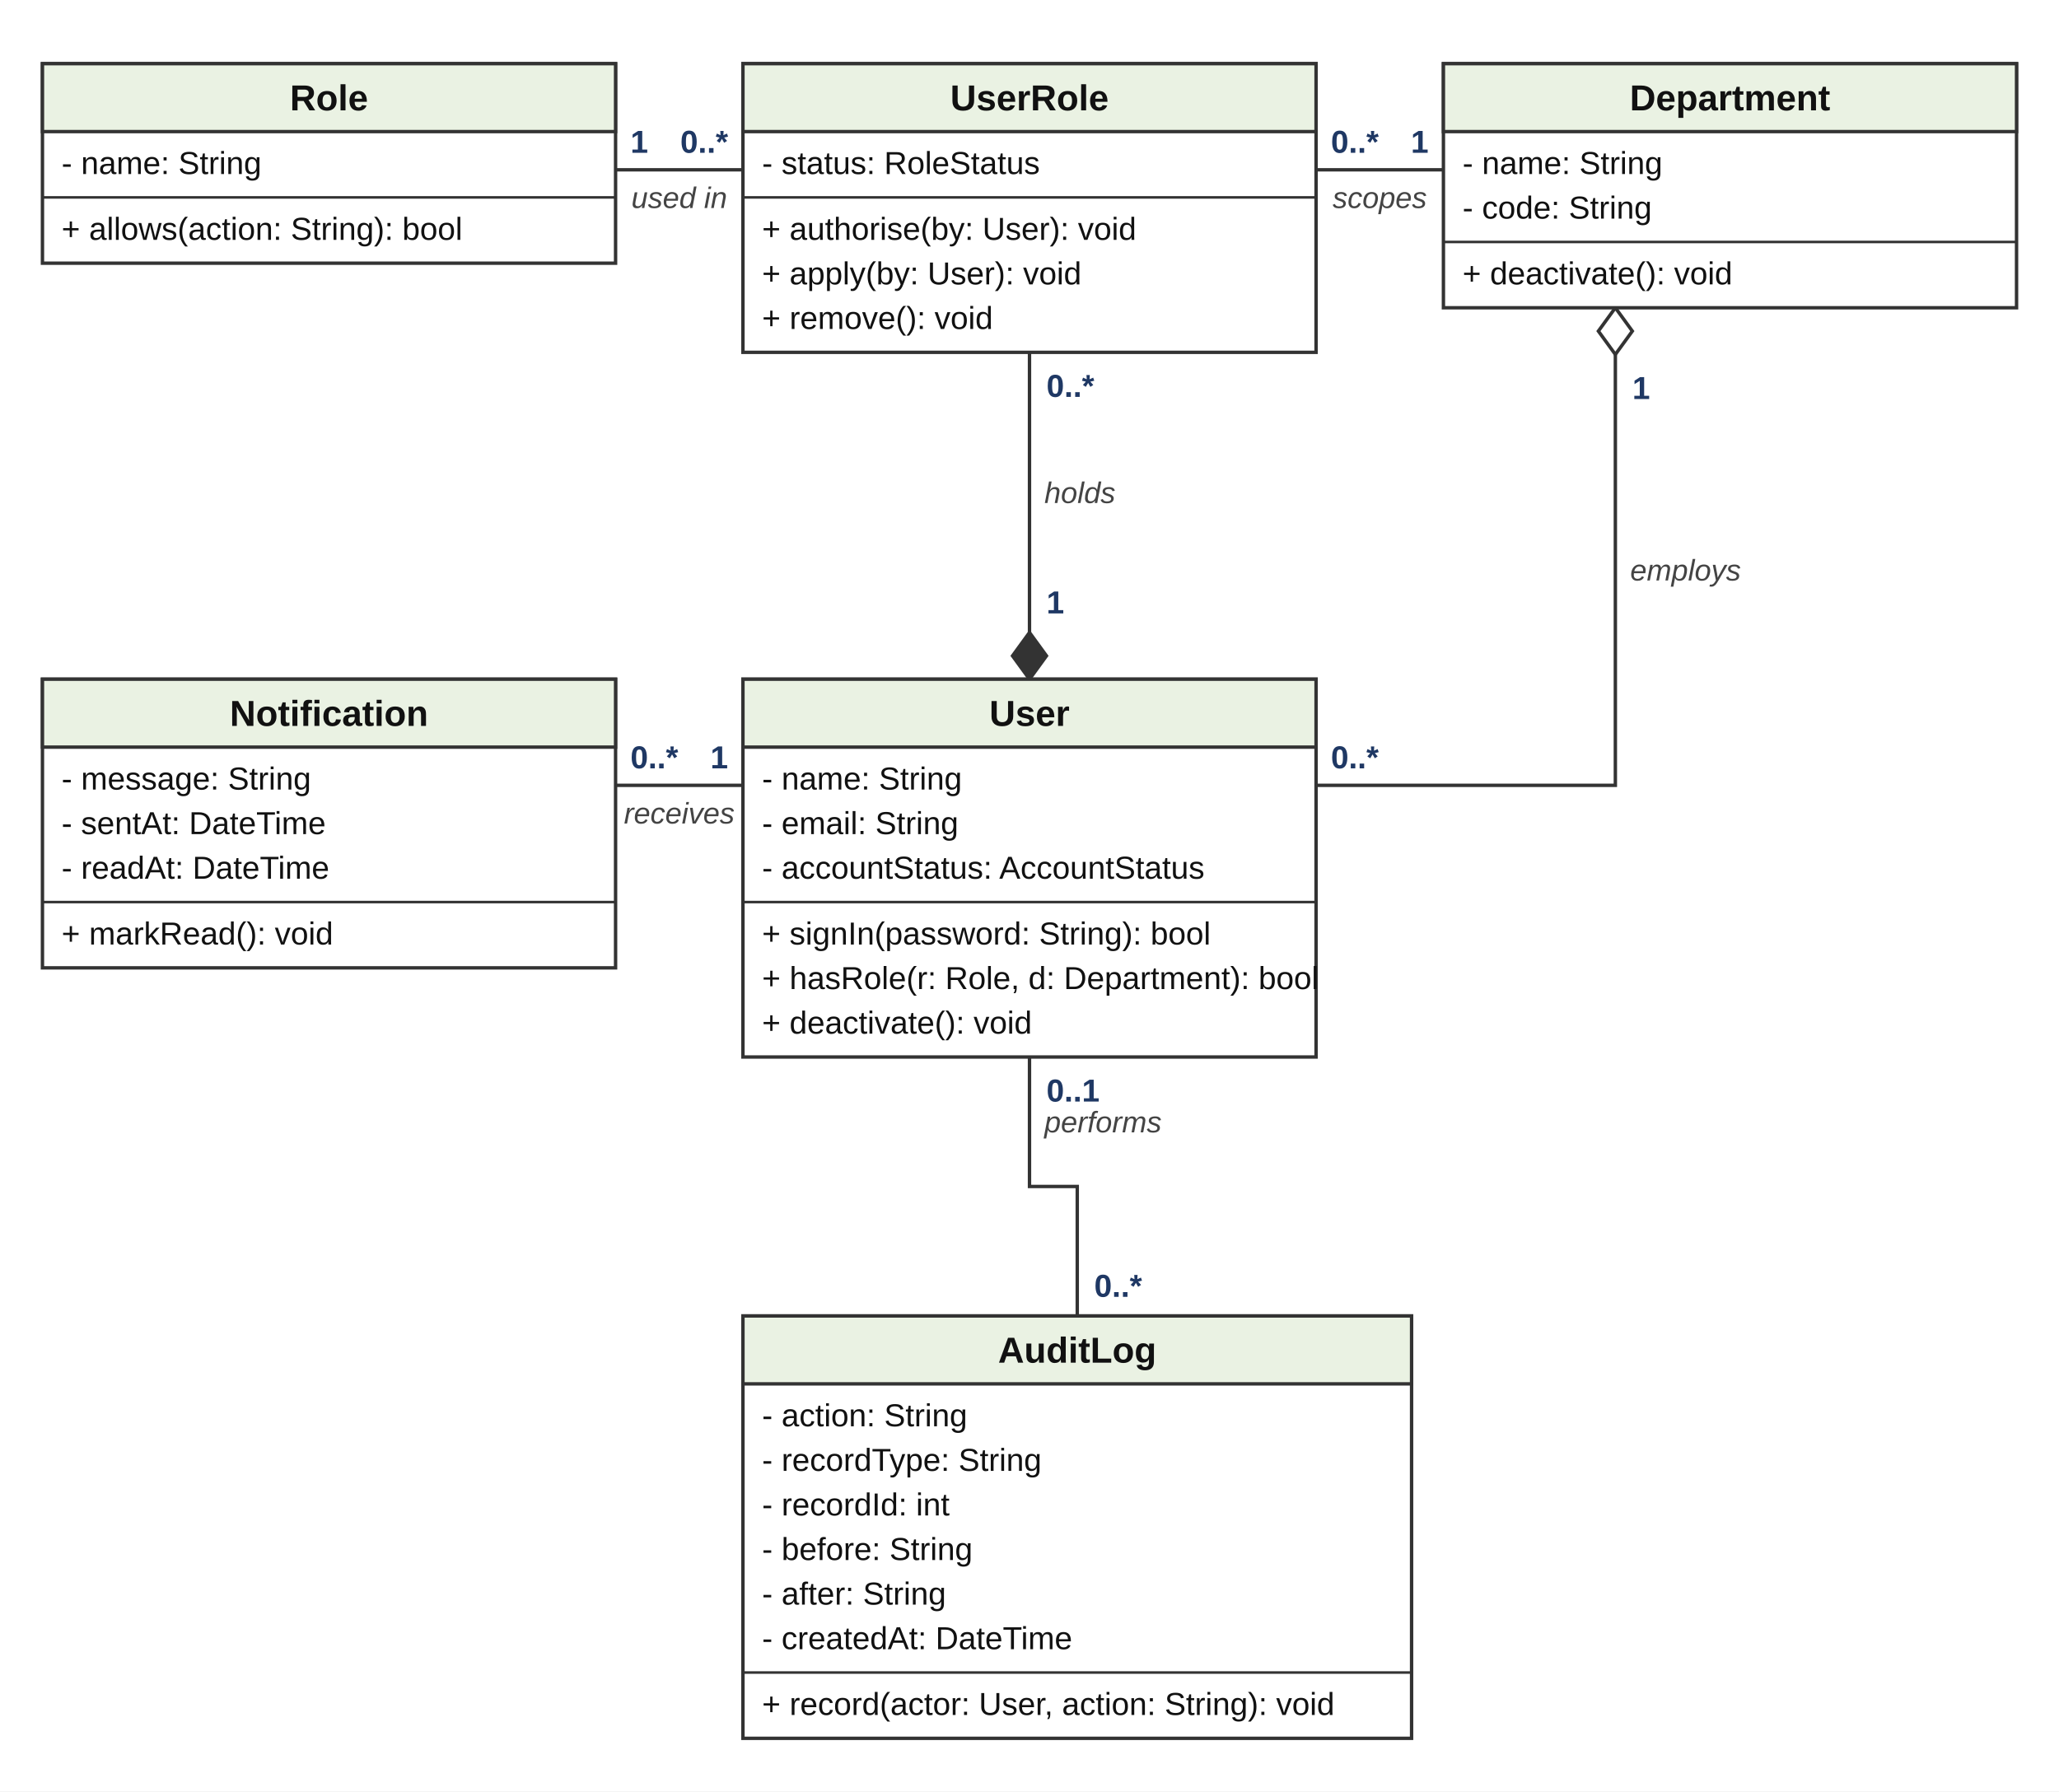
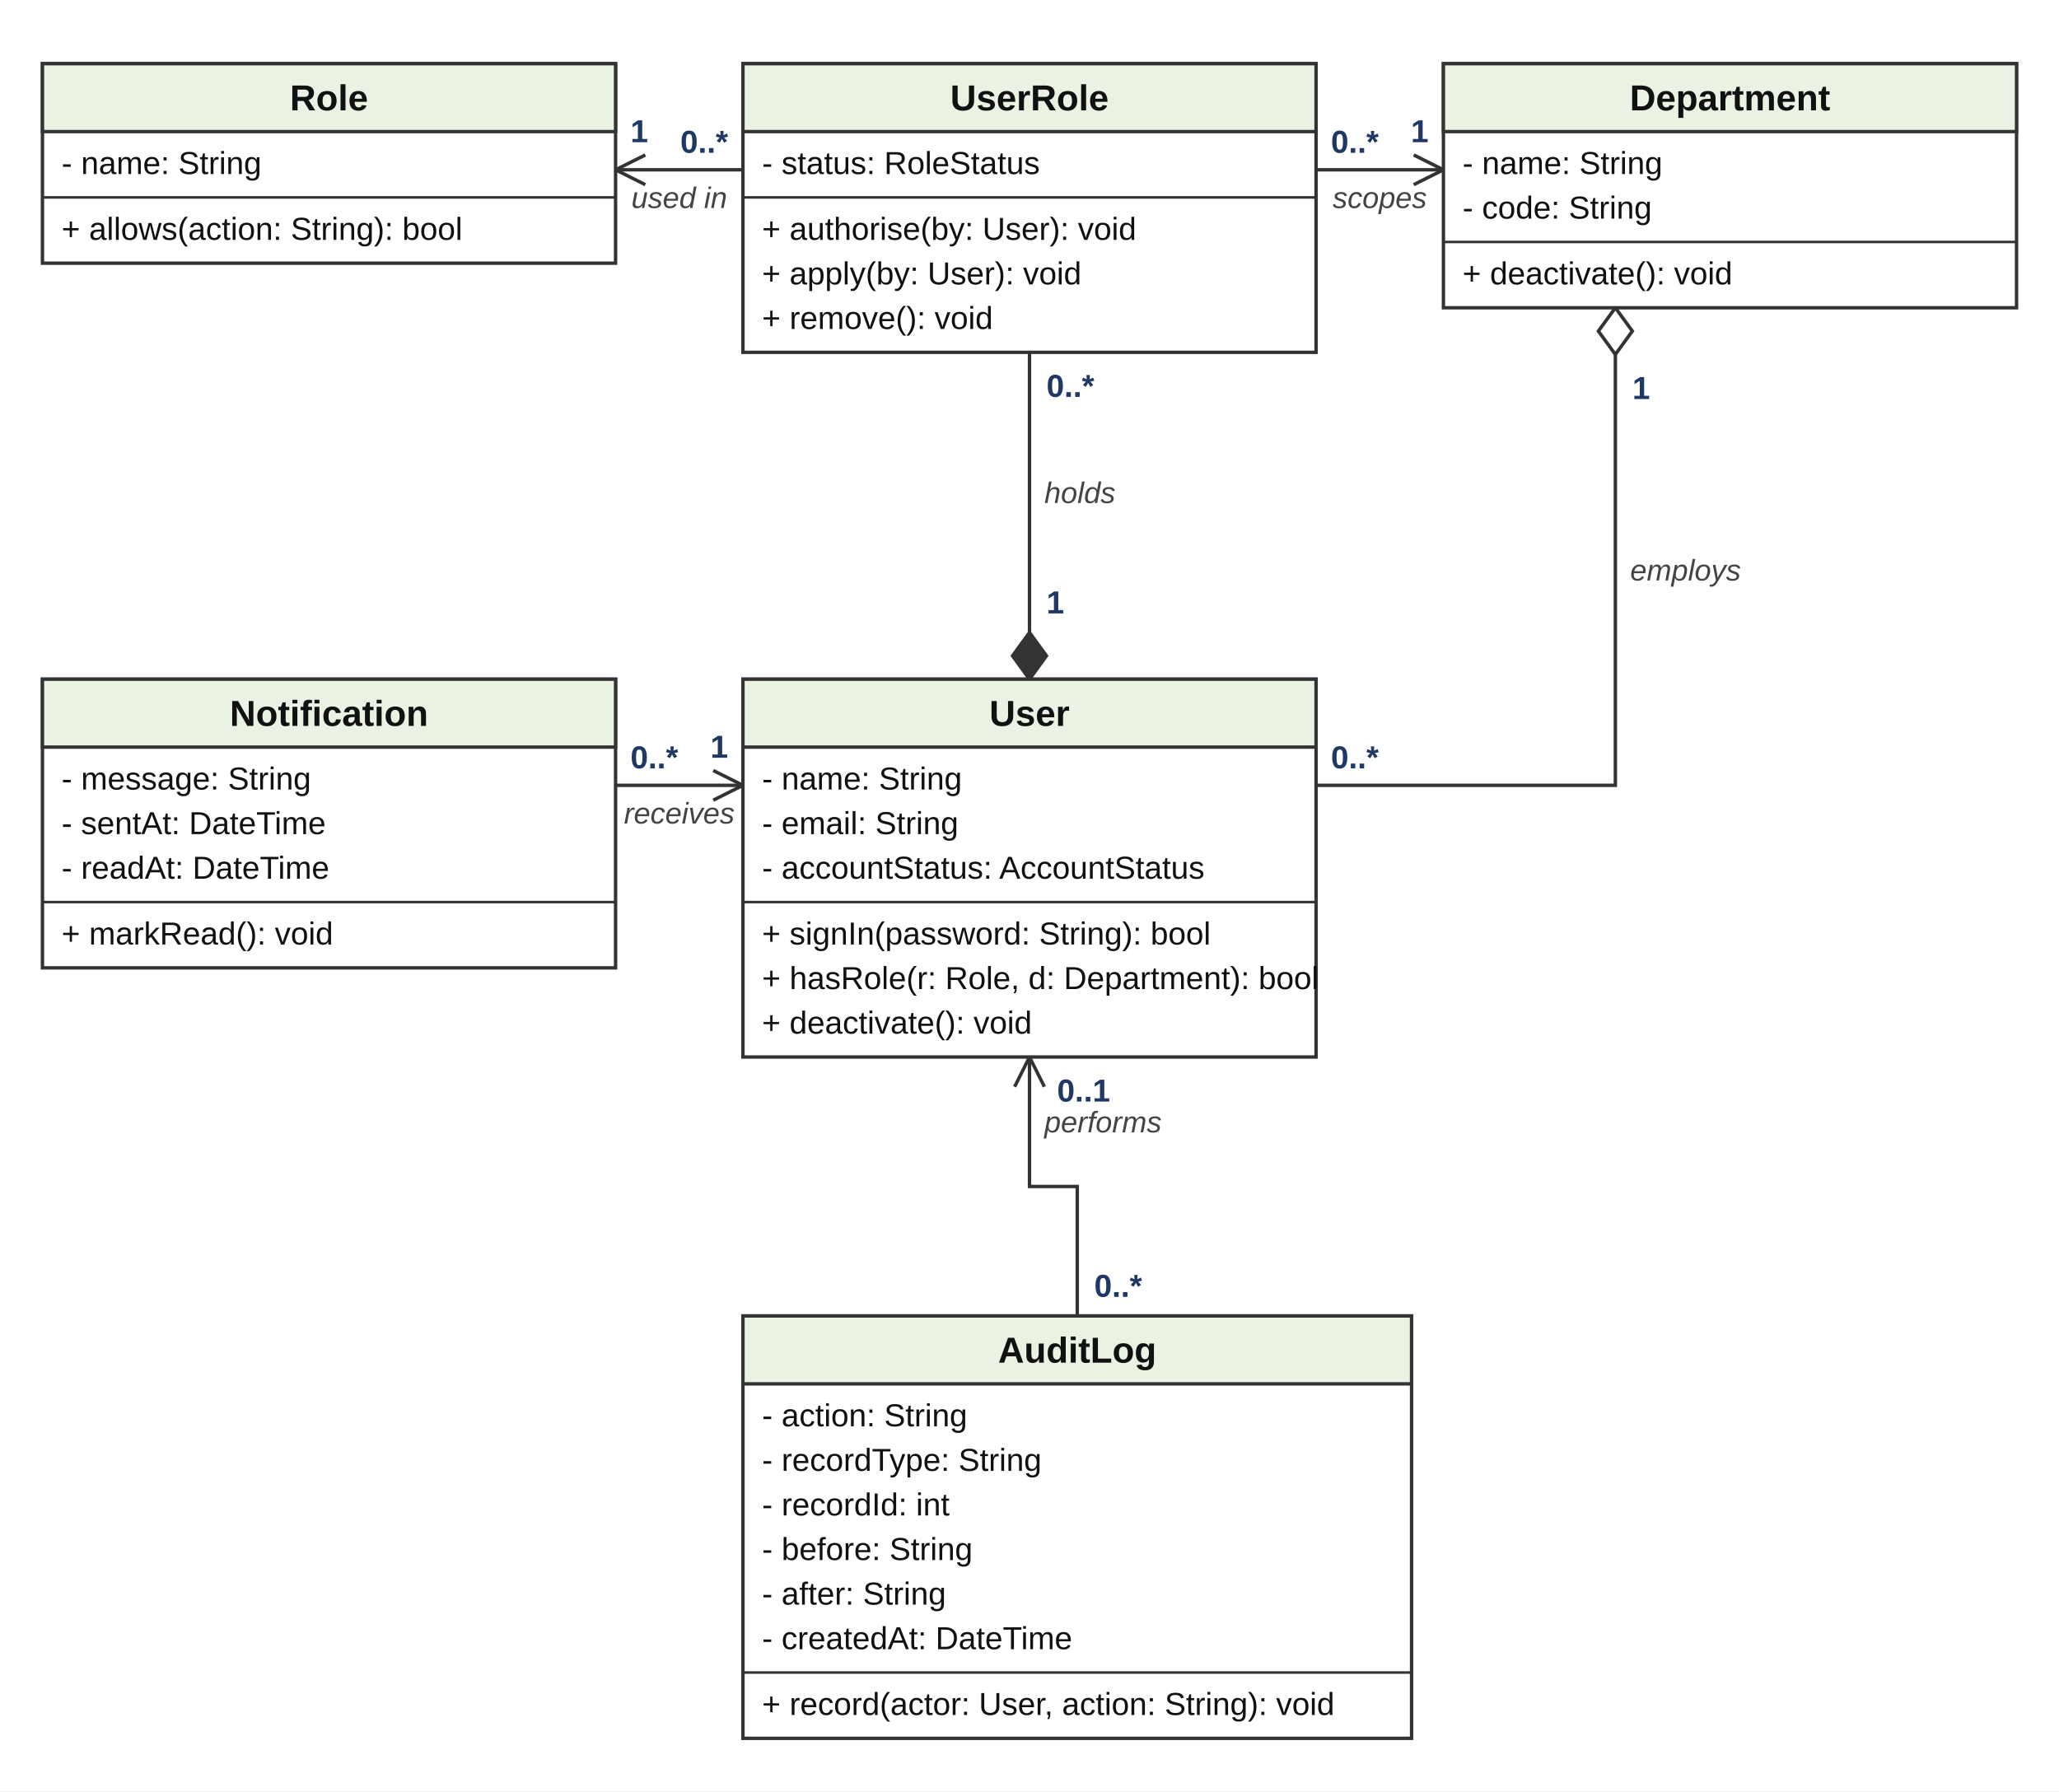
<svg xmlns="http://www.w3.org/2000/svg" width="970" height="844" viewBox="0 0 970 844">
  <rect width="100%" height="100%" fill="#fff" />
  <polyline points="290,80 350,80" fill="none" stroke="#333" stroke-width="1.6" />
-   <text x="297" y="72" text-anchor="start" font-family="Segoe UI, Arial, sans-serif" font-size="15" font-weight="700" fill="#1F3864">1</text>
+   <polyline points="304,87 290,80 304,73" fill="none" stroke="#333" stroke-width="1.6" />
+   <text x="297" y="67" text-anchor="start" font-family="Segoe UI, Arial, sans-serif" font-size="15" font-weight="700" fill="#1F3864">1</text>
  <text x="343" y="72" text-anchor="end" font-family="Segoe UI, Arial, sans-serif" font-size="15" font-weight="700" fill="#1F3864">0..*</text>
  <text x="320" y="98" text-anchor="middle" font-family="Segoe UI, Arial, sans-serif" font-size="14" font-style="italic" fill="#444">used in</text>
  <polyline points="680,80 620,80" fill="none" stroke="#333" stroke-width="1.6" />
-   <text x="673" y="72" text-anchor="end" font-family="Segoe UI, Arial, sans-serif" font-size="15" font-weight="700" fill="#1F3864">1</text>
+   <polyline points="666,73 680,80 666,87" fill="none" stroke="#333" stroke-width="1.6" />
+   <text x="673" y="67" text-anchor="end" font-family="Segoe UI, Arial, sans-serif" font-size="15" font-weight="700" fill="#1F3864">1</text>
  <text x="627" y="72" text-anchor="start" font-family="Segoe UI, Arial, sans-serif" font-size="15" font-weight="700" fill="#1F3864">0..*</text>
  <text x="650" y="98" text-anchor="middle" font-family="Segoe UI, Arial, sans-serif" font-size="14" font-style="italic" fill="#444">scopes</text>
  <path d="M485 320 L493 309 L485 298 L477 309 Z" fill="#333" stroke="#333" stroke-width="1.6" />
  <polyline points="485,298 485,166" fill="none" stroke="#333" stroke-width="1.6" />
  <text x="493" y="289" text-anchor="start" font-family="Segoe UI, Arial, sans-serif" font-size="15" font-weight="700" fill="#1F3864">1</text>
  <text x="493" y="187" text-anchor="start" font-family="Segoe UI, Arial, sans-serif" font-size="15" font-weight="700" fill="#1F3864">0..*</text>
  <text x="492" y="237" text-anchor="start" font-family="Segoe UI, Arial, sans-serif" font-size="14" font-style="italic" fill="#444">holds</text>
  <path d="M761 145 L753 156 L761 167 L769 156 Z" fill="#fff" stroke="#333" stroke-width="1.6" />
  <polyline points="761,167 761,370 620,370" fill="none" stroke="#333" stroke-width="1.6" />
  <text x="769" y="188" text-anchor="start" font-family="Segoe UI, Arial, sans-serif" font-size="15" font-weight="700" fill="#1F3864">1</text>
  <text x="627" y="362" text-anchor="start" font-family="Segoe UI, Arial, sans-serif" font-size="15" font-weight="700" fill="#1F3864">0..*</text>
  <text x="768" y="273.5" text-anchor="start" font-family="Segoe UI, Arial, sans-serif" font-size="14" font-style="italic" fill="#444">employs</text>
  <polyline points="350,370 290,370" fill="none" stroke="#333" stroke-width="1.6" />
-   <text x="343" y="362" text-anchor="end" font-family="Segoe UI, Arial, sans-serif" font-size="15" font-weight="700" fill="#1F3864">1</text>
+   <polyline points="336,363 350,370 336,377" fill="none" stroke="#333" stroke-width="1.6" />
+   <text x="343" y="357" text-anchor="end" font-family="Segoe UI, Arial, sans-serif" font-size="15" font-weight="700" fill="#1F3864">1</text>
  <text x="297" y="362" text-anchor="start" font-family="Segoe UI, Arial, sans-serif" font-size="15" font-weight="700" fill="#1F3864">0..*</text>
  <text x="320" y="388" text-anchor="middle" font-family="Segoe UI, Arial, sans-serif" font-size="14" font-style="italic" fill="#444">receives</text>
  <polyline points="485,498 485,559 507.5,559 507.5,620" fill="none" stroke="#333" stroke-width="1.6" />
-   <text x="493" y="519" text-anchor="start" font-family="Segoe UI, Arial, sans-serif" font-size="15" font-weight="700" fill="#1F3864">0..1</text>
+   <polyline points="478,512 485,498 492,512" fill="none" stroke="#333" stroke-width="1.6" />
+   <text x="498" y="519" text-anchor="start" font-family="Segoe UI, Arial, sans-serif" font-size="15" font-weight="700" fill="#1F3864">0..1</text>
  <text x="515.5" y="611" text-anchor="start" font-family="Segoe UI, Arial, sans-serif" font-size="15" font-weight="700" fill="#1F3864">0..*</text>
  <text x="492" y="533.5" text-anchor="start" font-family="Segoe UI, Arial, sans-serif" font-size="14" font-style="italic" fill="#444">performs</text>
  <rect x="20" y="30" width="270" height="94" fill="#fff" stroke="#333" stroke-width="1.6" />
  <rect x="20" y="30" width="270" height="32" fill="#eaf2e3" stroke="#333" stroke-width="1.6" />
  <text x="155" y="52" text-anchor="middle" font-family="Segoe UI, Arial, sans-serif" font-size="17" font-weight="700" fill="#111">Role</text>
  <text x="29" y="82" font-family="Segoe UI, Arial, sans-serif" font-size="15" fill="#111">- name: String</text>
  <line x1="20" y1="93" x2="290" y2="93" stroke="#333" stroke-width="1.2" />
  <text x="29" y="113" font-family="Segoe UI, Arial, sans-serif" font-size="15" fill="#111">+ allows(action: String): bool</text>
  <rect x="350" y="30" width="270" height="136" fill="#fff" stroke="#333" stroke-width="1.6" />
  <rect x="350" y="30" width="270" height="32" fill="#eaf2e3" stroke="#333" stroke-width="1.6" />
  <text x="485" y="52" text-anchor="middle" font-family="Segoe UI, Arial, sans-serif" font-size="17" font-weight="700" fill="#111">UserRole</text>
  <text x="359" y="82" font-family="Segoe UI, Arial, sans-serif" font-size="15" fill="#111">- status: RoleStatus</text>
  <line x1="350" y1="93" x2="620" y2="93" stroke="#333" stroke-width="1.2" />
  <text x="359" y="113" font-family="Segoe UI, Arial, sans-serif" font-size="15" fill="#111">+ authorise(by: User): void</text>
  <text x="359" y="134" font-family="Segoe UI, Arial, sans-serif" font-size="15" fill="#111">+ apply(by: User): void</text>
  <text x="359" y="155" font-family="Segoe UI, Arial, sans-serif" font-size="15" fill="#111">+ remove(): void</text>
  <rect x="680" y="30" width="270" height="115" fill="#fff" stroke="#333" stroke-width="1.6" />
  <rect x="680" y="30" width="270" height="32" fill="#eaf2e3" stroke="#333" stroke-width="1.6" />
  <text x="815" y="52" text-anchor="middle" font-family="Segoe UI, Arial, sans-serif" font-size="17" font-weight="700" fill="#111">Department</text>
  <text x="689" y="82" font-family="Segoe UI, Arial, sans-serif" font-size="15" fill="#111">- name: String</text>
  <text x="689" y="103" font-family="Segoe UI, Arial, sans-serif" font-size="15" fill="#111">- code: String</text>
  <line x1="680" y1="114" x2="950" y2="114" stroke="#333" stroke-width="1.2" />
  <text x="689" y="134" font-family="Segoe UI, Arial, sans-serif" font-size="15" fill="#111">+ deactivate(): void</text>
  <rect x="20" y="320" width="270" height="136" fill="#fff" stroke="#333" stroke-width="1.6" />
  <rect x="20" y="320" width="270" height="32" fill="#eaf2e3" stroke="#333" stroke-width="1.6" />
  <text x="155" y="342" text-anchor="middle" font-family="Segoe UI, Arial, sans-serif" font-size="17" font-weight="700" fill="#111">Notification</text>
  <text x="29" y="372" font-family="Segoe UI, Arial, sans-serif" font-size="15" fill="#111">- message: String</text>
  <text x="29" y="393" font-family="Segoe UI, Arial, sans-serif" font-size="15" fill="#111">- sentAt: DateTime</text>
  <text x="29" y="414" font-family="Segoe UI, Arial, sans-serif" font-size="15" fill="#111">- readAt: DateTime</text>
  <line x1="20" y1="425" x2="290" y2="425" stroke="#333" stroke-width="1.2" />
  <text x="29" y="445" font-family="Segoe UI, Arial, sans-serif" font-size="15" fill="#111">+ markRead(): void</text>
  <rect x="350" y="320" width="270" height="178" fill="#fff" stroke="#333" stroke-width="1.6" />
  <rect x="350" y="320" width="270" height="32" fill="#eaf2e3" stroke="#333" stroke-width="1.6" />
  <text x="485" y="342" text-anchor="middle" font-family="Segoe UI, Arial, sans-serif" font-size="17" font-weight="700" fill="#111">User</text>
  <text x="359" y="372" font-family="Segoe UI, Arial, sans-serif" font-size="15" fill="#111">- name: String</text>
  <text x="359" y="393" font-family="Segoe UI, Arial, sans-serif" font-size="15" fill="#111">- email: String</text>
  <text x="359" y="414" font-family="Segoe UI, Arial, sans-serif" font-size="15" fill="#111">- accountStatus: AccountStatus</text>
  <line x1="350" y1="425" x2="620" y2="425" stroke="#333" stroke-width="1.2" />
  <text x="359" y="445" font-family="Segoe UI, Arial, sans-serif" font-size="15" fill="#111">+ signIn(password: String): bool</text>
  <text x="359" y="466" font-family="Segoe UI, Arial, sans-serif" font-size="15" fill="#111">+ hasRole(r: Role, d: Department): bool</text>
  <text x="359" y="487" font-family="Segoe UI, Arial, sans-serif" font-size="15" fill="#111">+ deactivate(): void</text>
  <rect x="350" y="620" width="315" height="199" fill="#fff" stroke="#333" stroke-width="1.6" />
  <rect x="350" y="620" width="315" height="32" fill="#eaf2e3" stroke="#333" stroke-width="1.6" />
  <text x="507.5" y="642" text-anchor="middle" font-family="Segoe UI, Arial, sans-serif" font-size="17" font-weight="700" fill="#111">AuditLog</text>
  <text x="359" y="672" font-family="Segoe UI, Arial, sans-serif" font-size="15" fill="#111">- action: String</text>
  <text x="359" y="693" font-family="Segoe UI, Arial, sans-serif" font-size="15" fill="#111">- recordType: String</text>
  <text x="359" y="714" font-family="Segoe UI, Arial, sans-serif" font-size="15" fill="#111">- recordId: int</text>
  <text x="359" y="735" font-family="Segoe UI, Arial, sans-serif" font-size="15" fill="#111">- before: String</text>
  <text x="359" y="756" font-family="Segoe UI, Arial, sans-serif" font-size="15" fill="#111">- after: String</text>
  <text x="359" y="777" font-family="Segoe UI, Arial, sans-serif" font-size="15" fill="#111">- createdAt: DateTime</text>
  <line x1="350" y1="788" x2="665" y2="788" stroke="#333" stroke-width="1.2" />
  <text x="359" y="808" font-family="Segoe UI, Arial, sans-serif" font-size="15" fill="#111">+ record(actor: User, action: String): void</text>
</svg>
